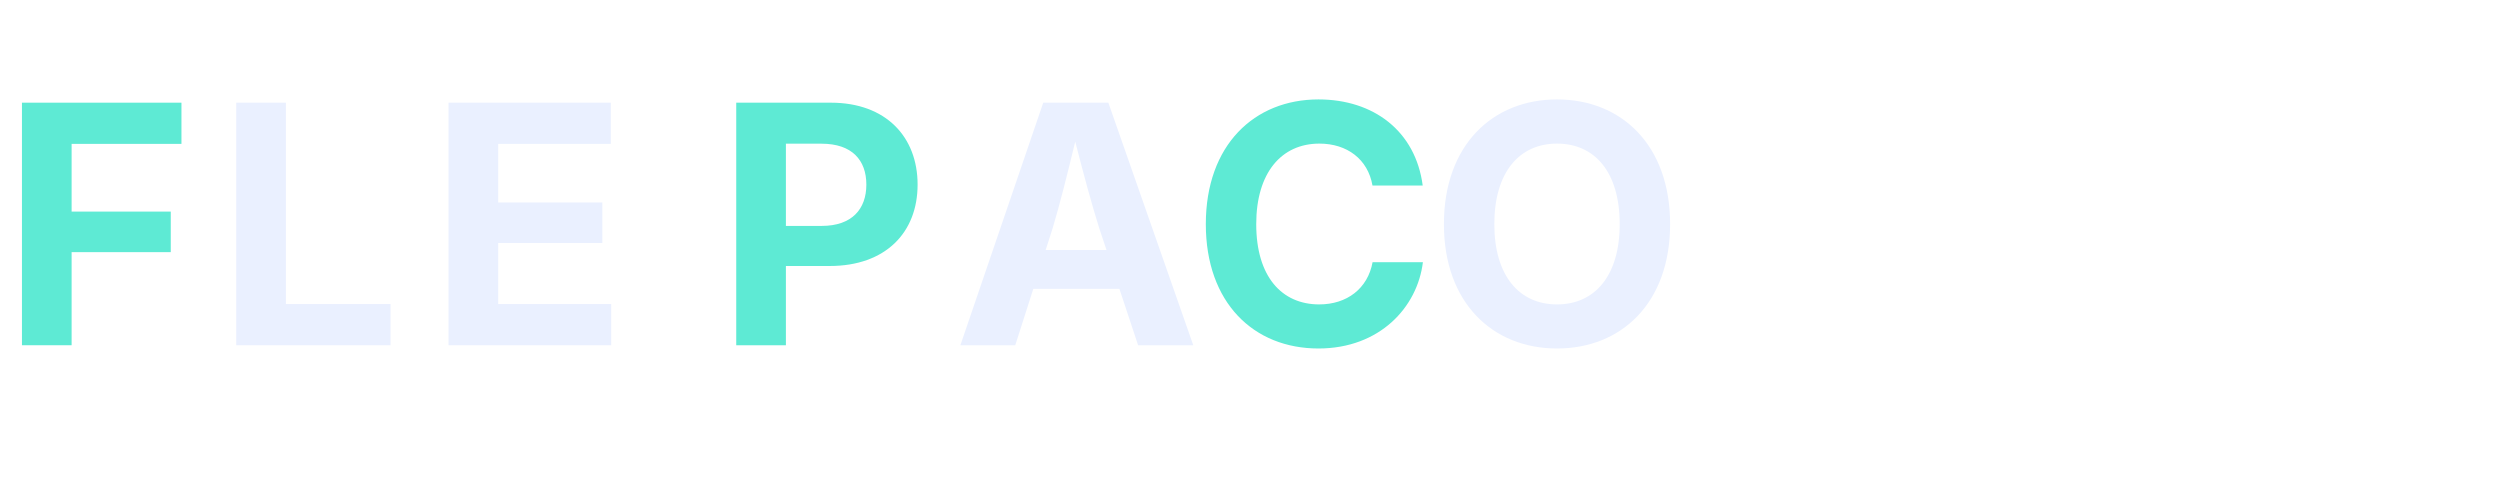
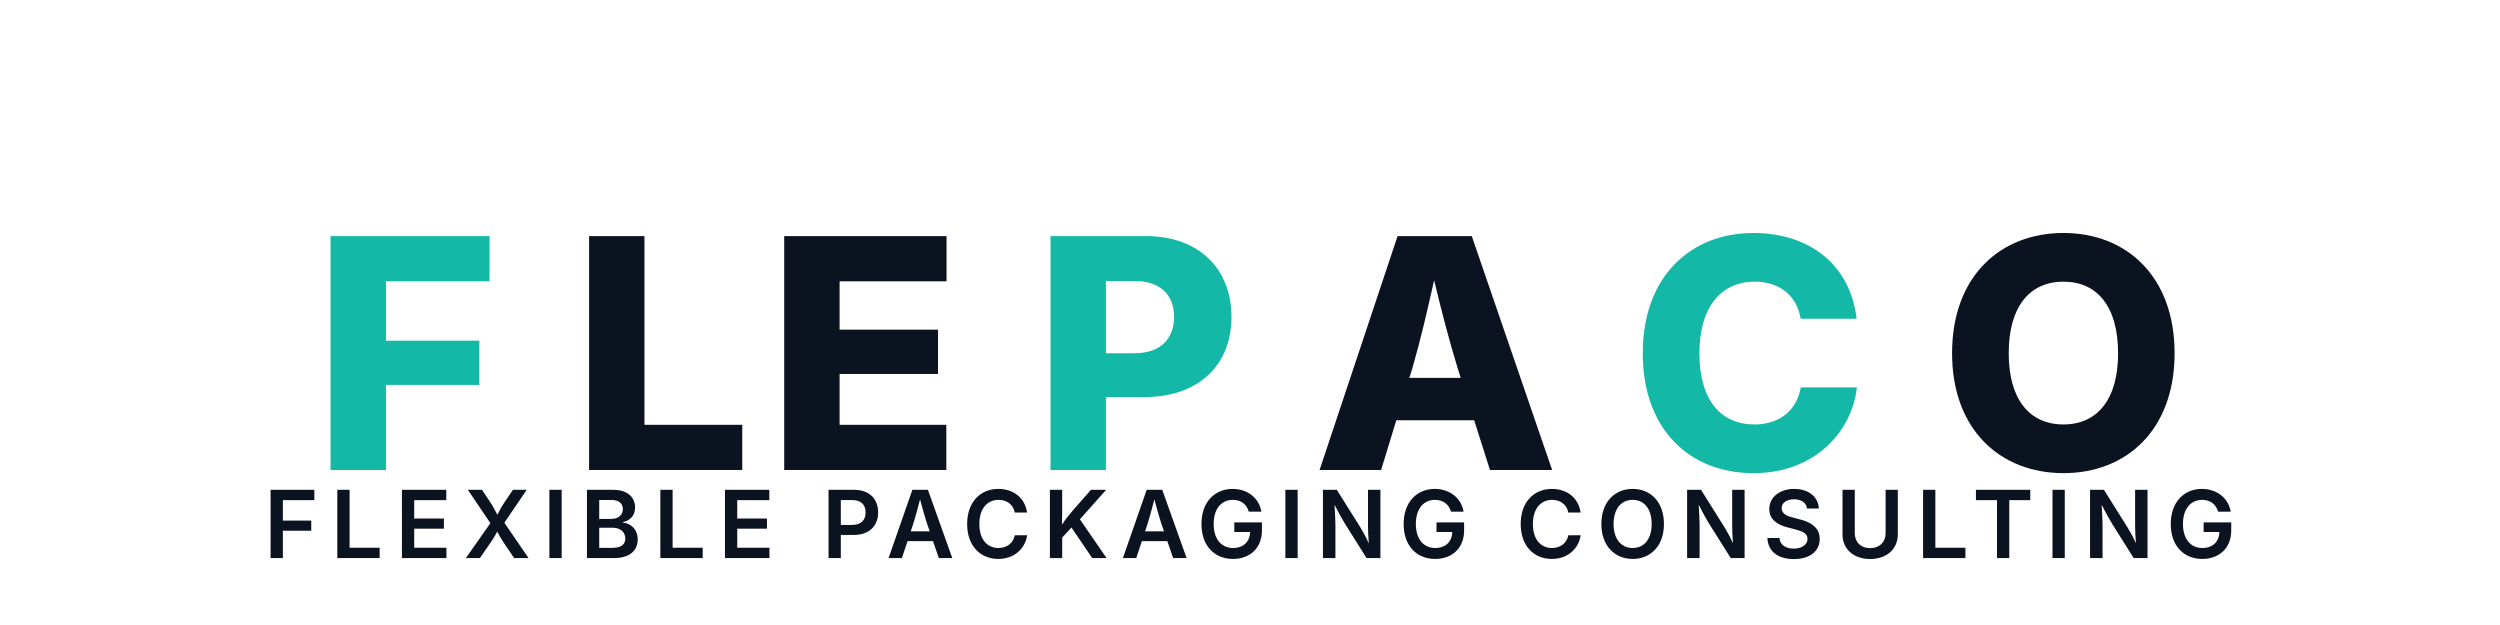
- <svg xmlns="http://www.w3.org/2000/svg" viewBox="0 0 420 80">
-   <text x="0" y="58" font-family="Inter, system-ui, -apple-system, Segoe UI, Roboto, Arial, sans-serif" font-size="56" font-weight="700" letter-spacing="4" fill="#5eead4">F</text>
-   <text x="36" y="58" font-family="Inter, system-ui, -apple-system, Segoe UI, Roboto, Arial, sans-serif" font-size="56" font-weight="700" letter-spacing="4" fill="#eaf0ff">LE</text>
-   <text x="120" y="58" font-family="Inter, system-ui, -apple-system, Segoe UI, Roboto, Arial, sans-serif" font-size="56" font-weight="700" letter-spacing="4" fill="#5eead4">P</text>
-   <text x="160" y="58" font-family="Inter, system-ui, -apple-system, Segoe UI, Roboto, Arial, sans-serif" font-size="56" font-weight="700" letter-spacing="4" fill="#eaf0ff">A</text>
-   <text x="200" y="58" font-family="Inter, system-ui, -apple-system, Segoe UI, Roboto, Arial, sans-serif" font-size="56" font-weight="700" letter-spacing="4" fill="#5eead4">C</text>
-   <text x="240" y="58" font-family="Inter, system-ui, -apple-system, Segoe UI, Roboto, Arial, sans-serif" font-size="56" font-weight="700" letter-spacing="4" fill="#eaf0ff">O</text>
+ <svg xmlns="http://www.w3.org/2000/svg" viewBox="0 0 560 140" role="img" aria-label="FLEPACO – Flexible Packaging Consulting">
+   <style>
+     .word {
+       font-family: Inter, system-ui, -apple-system, Segoe UI, Roboto, Arial, sans-serif;
+       font-size: 72px;
+       font-weight: 800;
+       letter-spacing: 3px;
+     }
+     .tag {
+       font-family: Inter, system-ui, -apple-system, Segoe UI, Roboto, Arial, sans-serif;
+       font-size: 21px;
+       font-weight: 600;
+       letter-spacing: 2.6px; /* sorgt für gleiche Breite */
+     }
+   </style>
+   <g transform="translate(280,78)">
+     <text class="word" text-anchor="middle" dominant-baseline="middle">
+       <tspan fill="#14b8a6">F</tspan>
+       <tspan fill="#0b1220">LE</tspan>
+       <tspan fill="#14b8a6">P</tspan>
+       <tspan fill="#0b1220">A</tspan>
+       <tspan fill="#14b8a6">C</tspan>
+       <tspan fill="#0b1220">O</tspan>
+     </text>
+   </g>
+   <text x="280" y="125" class="tag" text-anchor="middle" fill="#0b1220">
+     FLEXIBLE PACKAGING CONSULTING
+   </text>
</svg>
